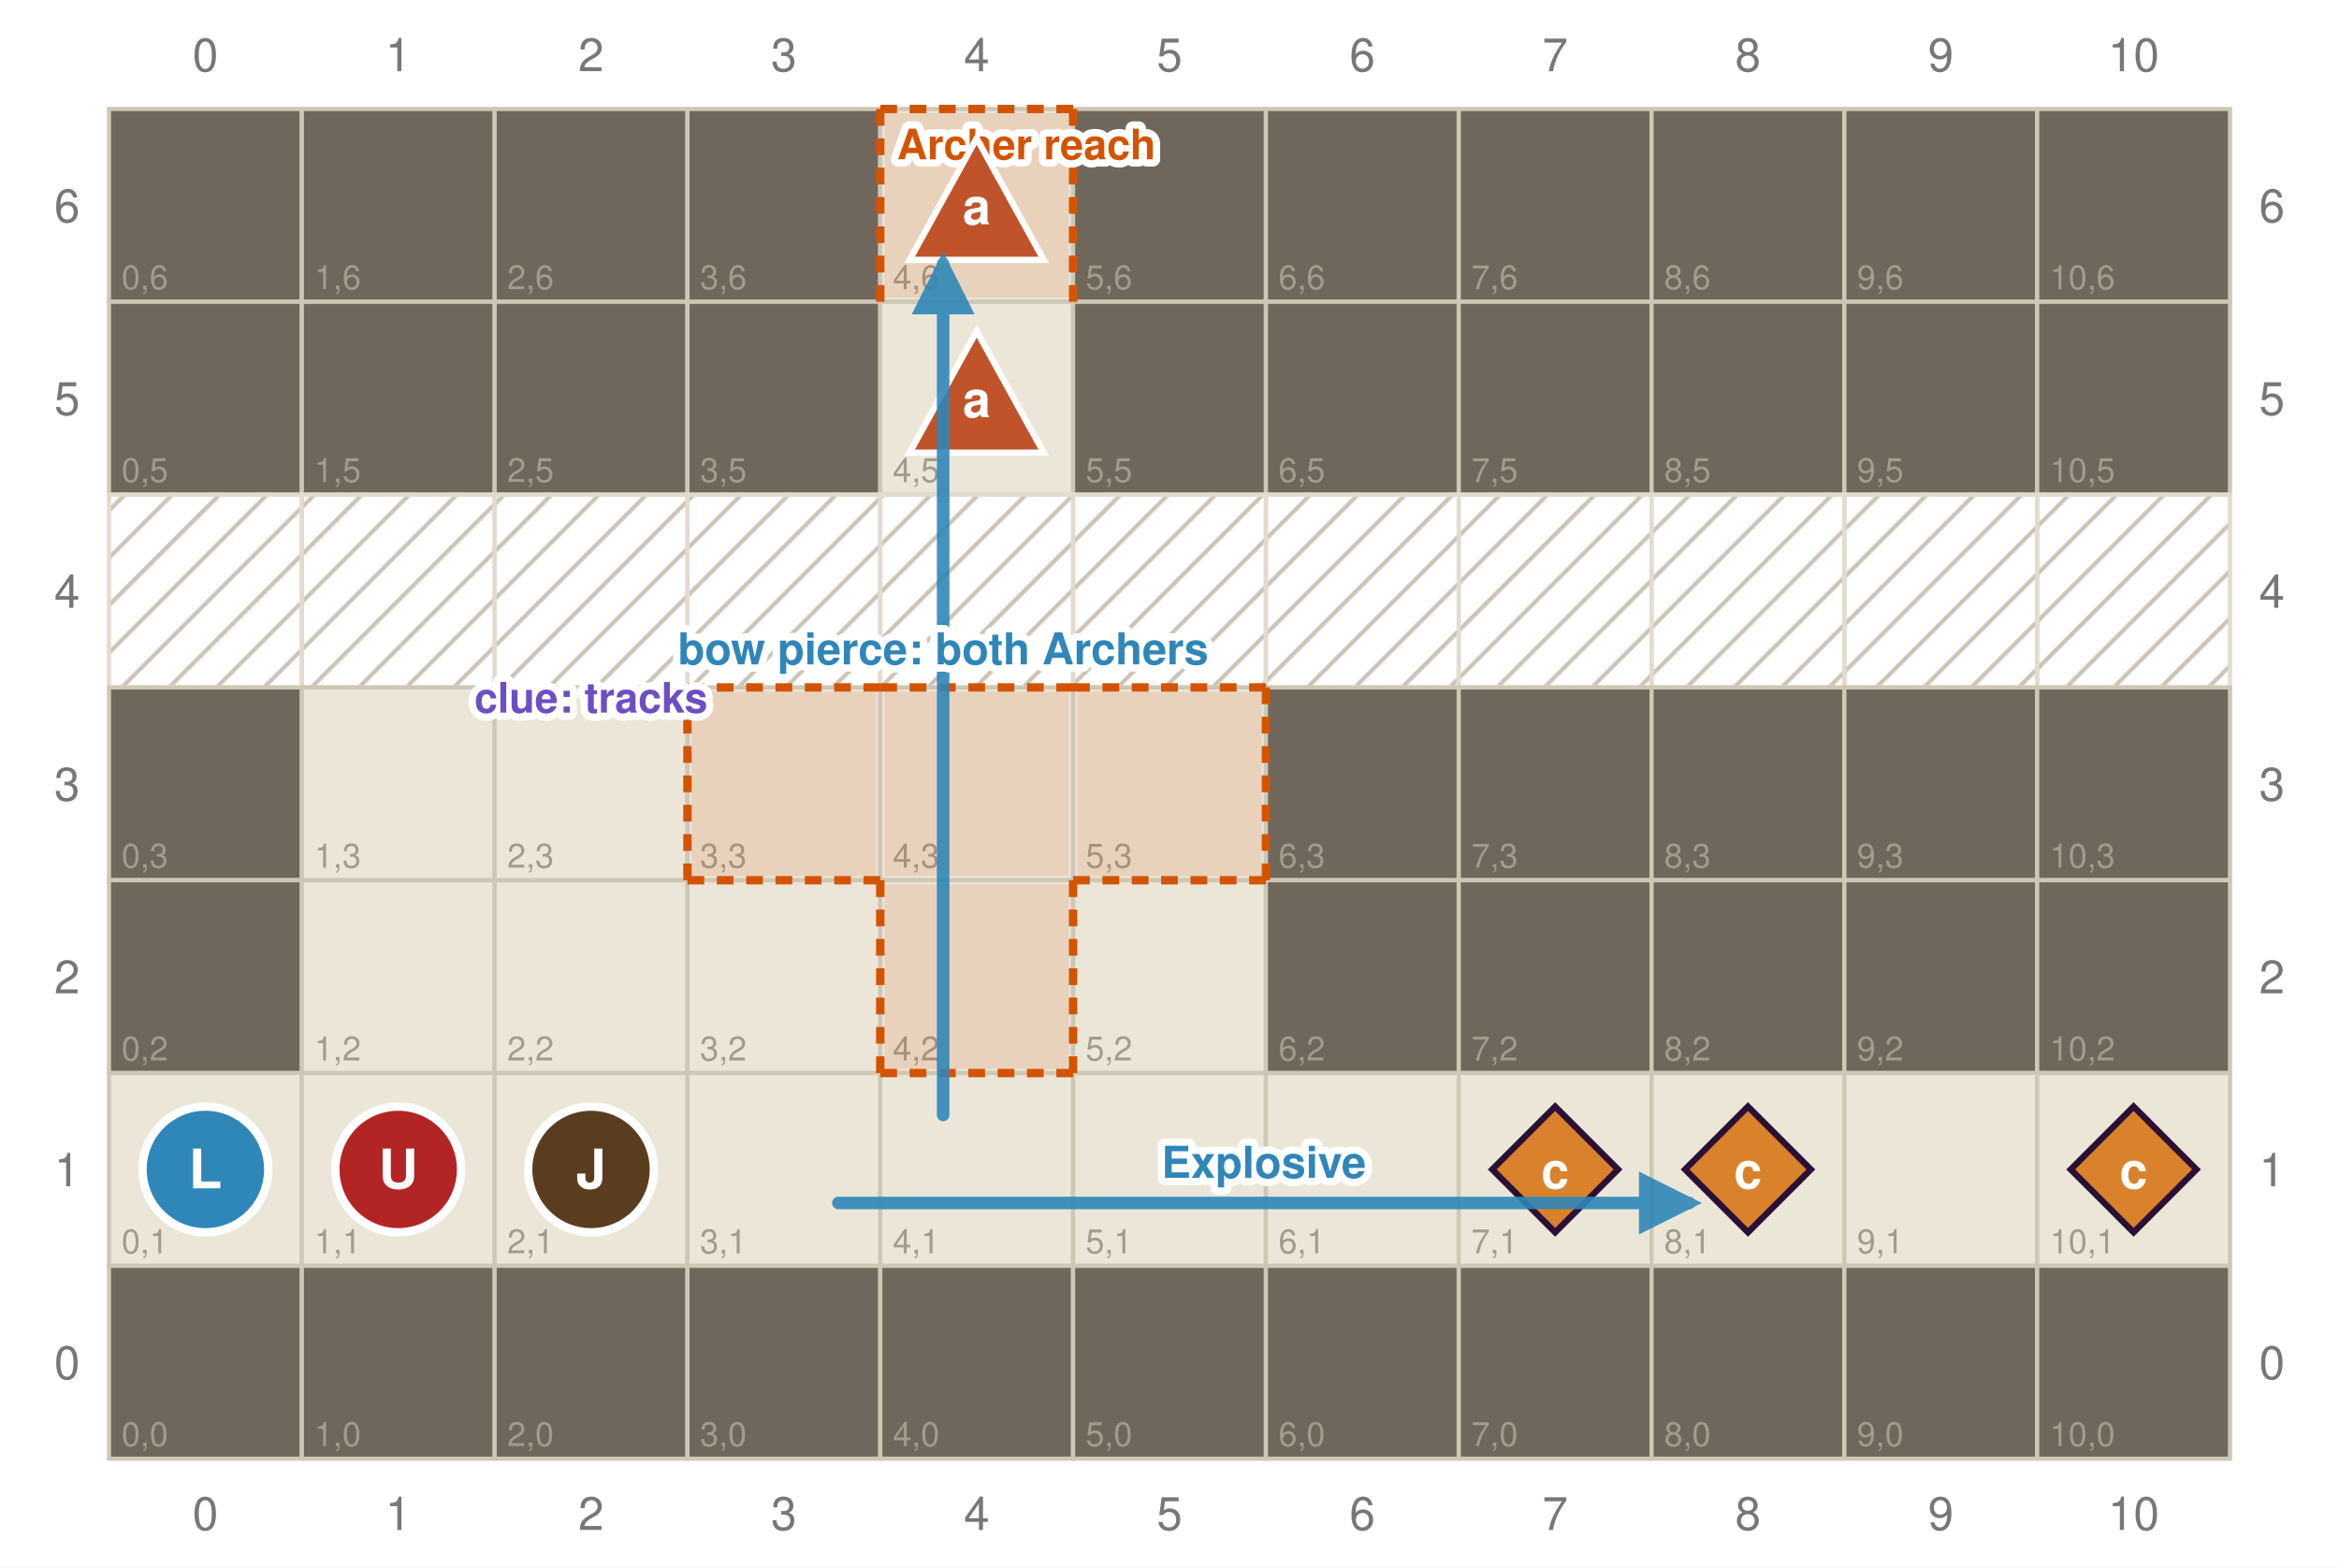
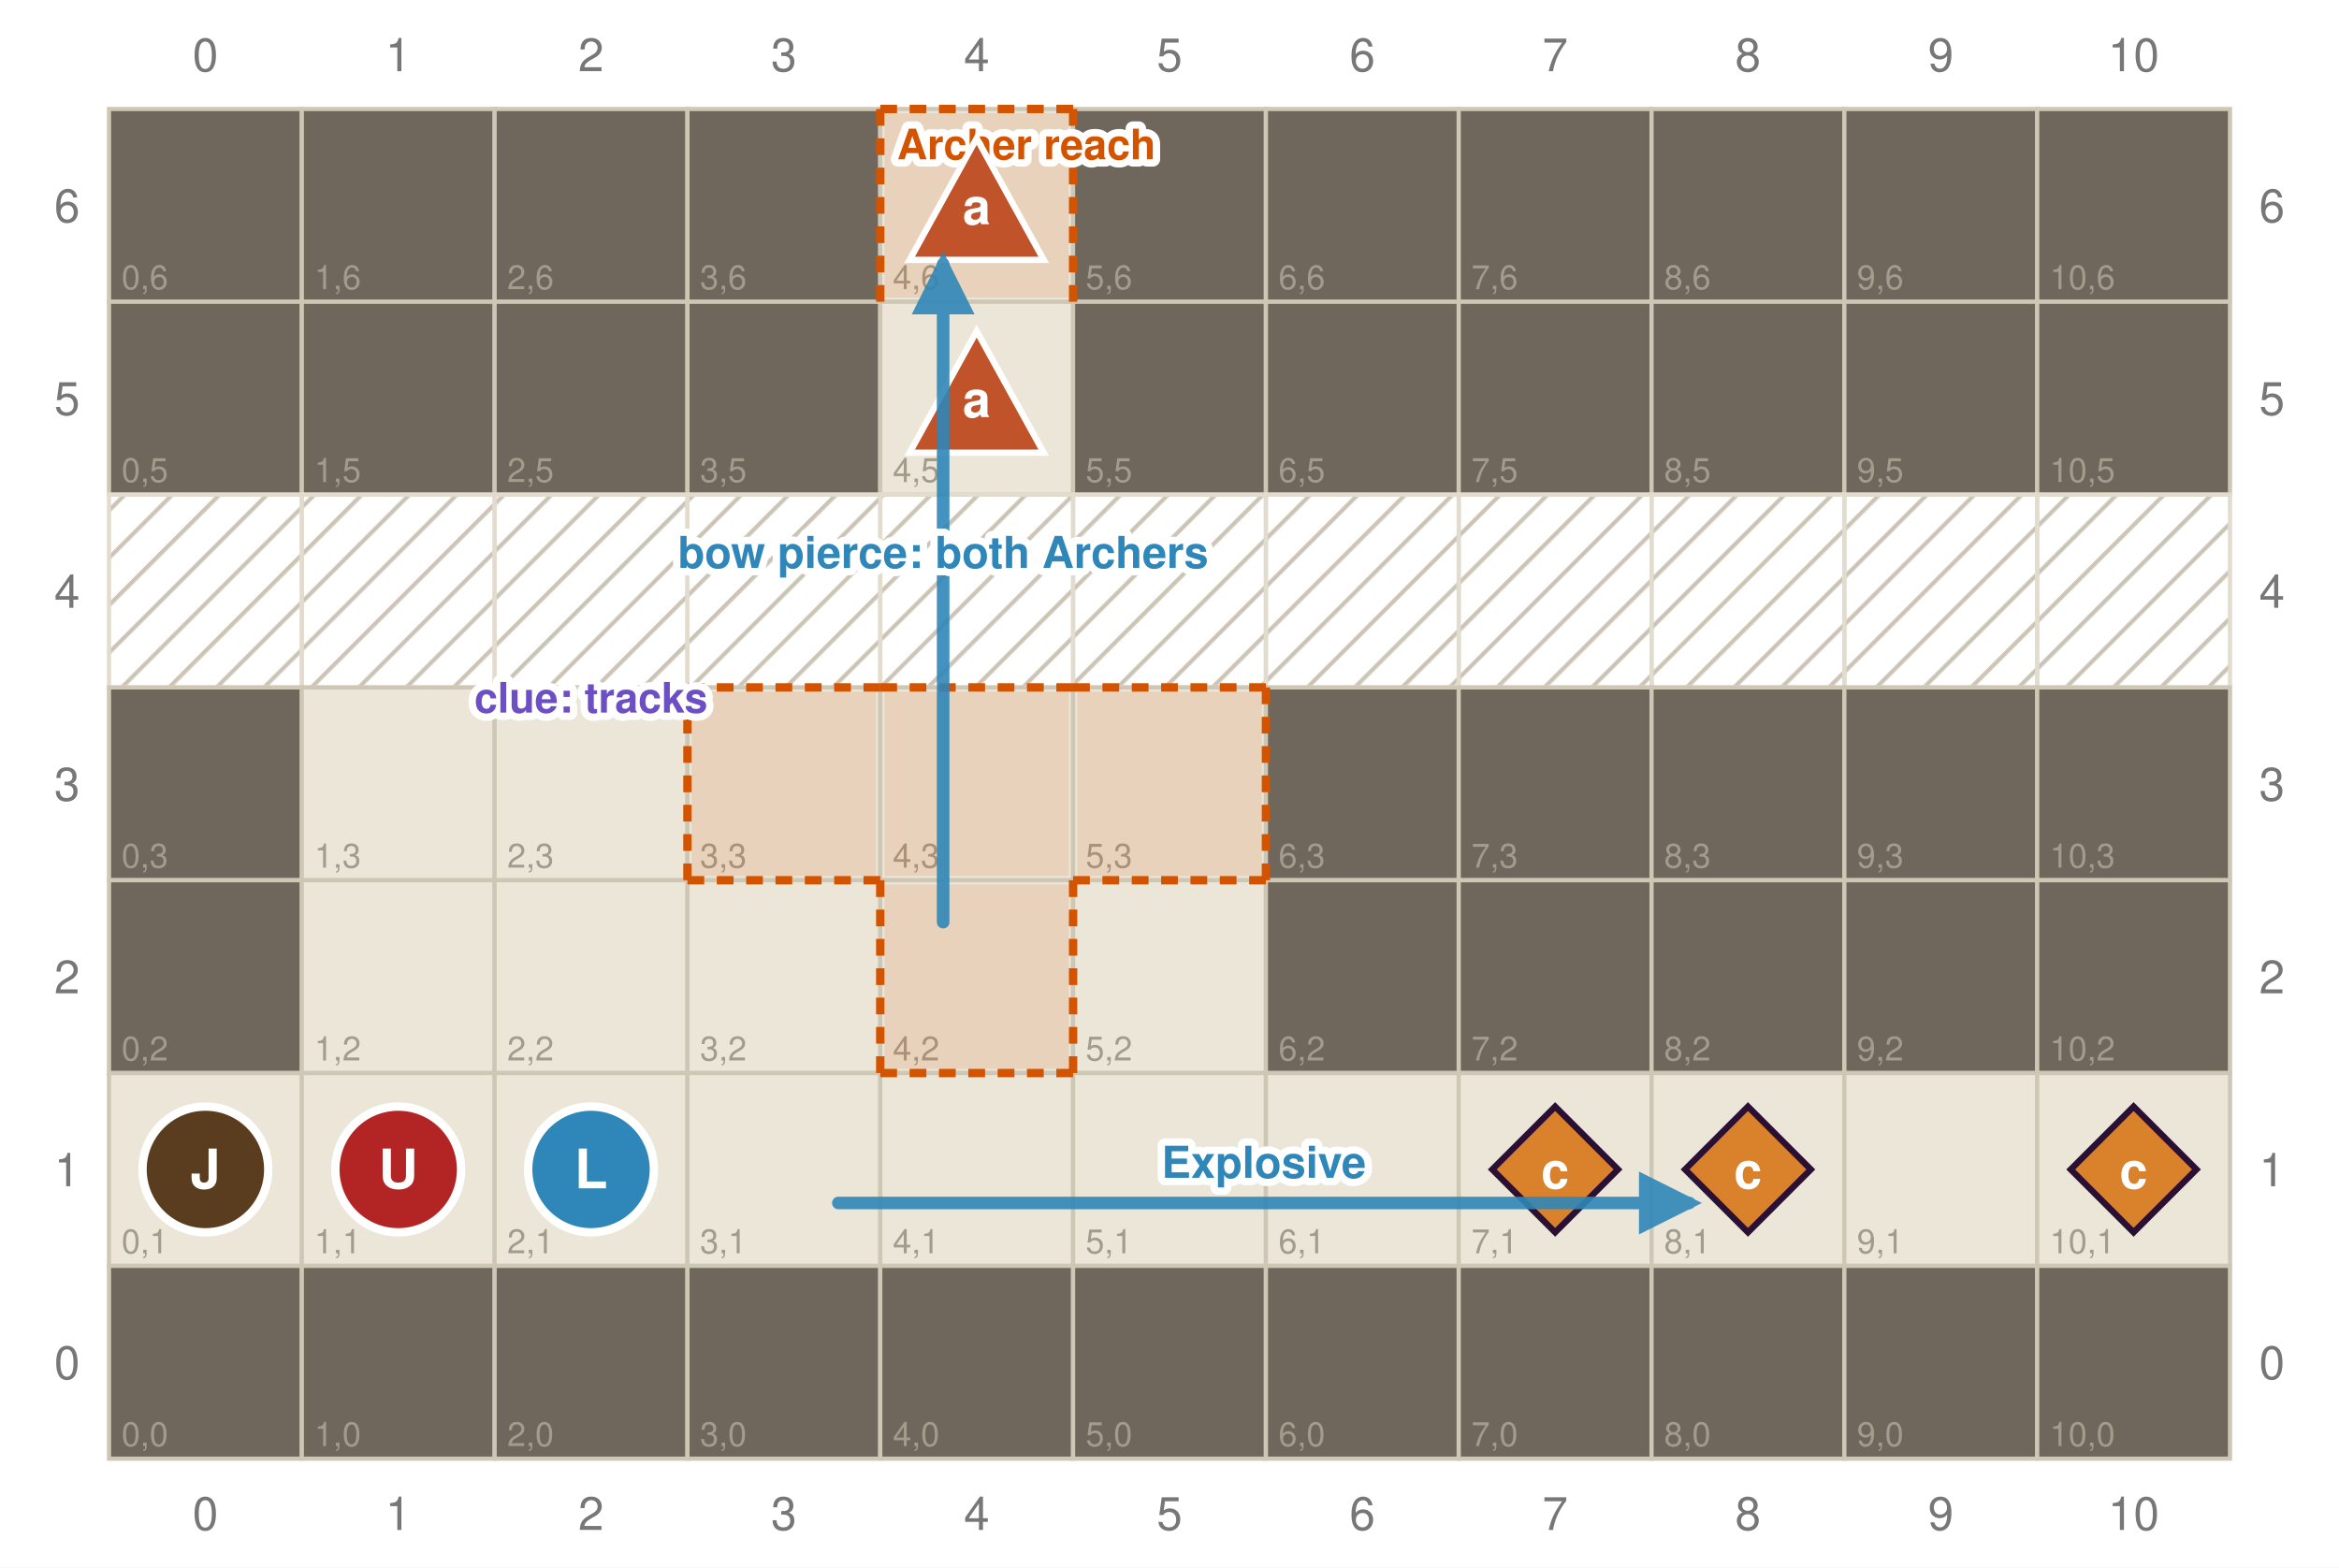
<svg xmlns="http://www.w3.org/2000/svg" viewBox="0 0 558 374" width="558" height="374">
  <defs>
    <marker id="ah" viewBox="0 0 10 10" refX="8" refY="5" markerWidth="5" markerHeight="5" orient="auto-start-reverse">
      <path d="M0,0 L10,5 L0,10 z" fill="context-stroke" />
    </marker>
    <pattern id="gap" width="8" height="8" patternUnits="userSpaceOnUse" patternTransform="rotate(45)">
      <line x1="0" y1="0" x2="0" y2="8" stroke="#c9c2b4" stroke-width="2" />
    </pattern>
  </defs>
  <rect width="558" height="374" fill="#ffffff" />
  <text x="49.0" y="17.0" font-size="11" text-anchor="middle" font-weight="normal" font-family="Segoe UI, Helvetica, Arial, sans-serif" fill="#777">0</text>
  <text x="49.0" y="365.0" font-size="11" text-anchor="middle" font-weight="normal" font-family="Segoe UI, Helvetica, Arial, sans-serif" fill="#777">0</text>
  <text x="95.0" y="17.0" font-size="11" text-anchor="middle" font-weight="normal" font-family="Segoe UI, Helvetica, Arial, sans-serif" fill="#777">1</text>
  <text x="95.0" y="365.0" font-size="11" text-anchor="middle" font-weight="normal" font-family="Segoe UI, Helvetica, Arial, sans-serif" fill="#777">1</text>
  <text x="141.0" y="17.0" font-size="11" text-anchor="middle" font-weight="normal" font-family="Segoe UI, Helvetica, Arial, sans-serif" fill="#777">2</text>
  <text x="141.0" y="365.0" font-size="11" text-anchor="middle" font-weight="normal" font-family="Segoe UI, Helvetica, Arial, sans-serif" fill="#777">2</text>
  <text x="187.0" y="17.0" font-size="11" text-anchor="middle" font-weight="normal" font-family="Segoe UI, Helvetica, Arial, sans-serif" fill="#777">3</text>
  <text x="187.0" y="365.0" font-size="11" text-anchor="middle" font-weight="normal" font-family="Segoe UI, Helvetica, Arial, sans-serif" fill="#777">3</text>
  <text x="233.0" y="17.0" font-size="11" text-anchor="middle" font-weight="normal" font-family="Segoe UI, Helvetica, Arial, sans-serif" fill="#777">4</text>
  <text x="233.0" y="365.0" font-size="11" text-anchor="middle" font-weight="normal" font-family="Segoe UI, Helvetica, Arial, sans-serif" fill="#777">4</text>
  <text x="279.0" y="17.0" font-size="11" text-anchor="middle" font-weight="normal" font-family="Segoe UI, Helvetica, Arial, sans-serif" fill="#777">5</text>
  <text x="279.0" y="365.0" font-size="11" text-anchor="middle" font-weight="normal" font-family="Segoe UI, Helvetica, Arial, sans-serif" fill="#777">5</text>
  <text x="325.0" y="17.0" font-size="11" text-anchor="middle" font-weight="normal" font-family="Segoe UI, Helvetica, Arial, sans-serif" fill="#777">6</text>
  <text x="325.0" y="365.0" font-size="11" text-anchor="middle" font-weight="normal" font-family="Segoe UI, Helvetica, Arial, sans-serif" fill="#777">6</text>
  <text x="371.0" y="17.0" font-size="11" text-anchor="middle" font-weight="normal" font-family="Segoe UI, Helvetica, Arial, sans-serif" fill="#777">7</text>
  <text x="371.0" y="365.0" font-size="11" text-anchor="middle" font-weight="normal" font-family="Segoe UI, Helvetica, Arial, sans-serif" fill="#777">7</text>
  <text x="417.0" y="17.0" font-size="11" text-anchor="middle" font-weight="normal" font-family="Segoe UI, Helvetica, Arial, sans-serif" fill="#777">8</text>
  <text x="417.0" y="365.0" font-size="11" text-anchor="middle" font-weight="normal" font-family="Segoe UI, Helvetica, Arial, sans-serif" fill="#777">8</text>
  <text x="463.0" y="17.0" font-size="11" text-anchor="middle" font-weight="normal" font-family="Segoe UI, Helvetica, Arial, sans-serif" fill="#777">9</text>
  <text x="463.0" y="365.0" font-size="11" text-anchor="middle" font-weight="normal" font-family="Segoe UI, Helvetica, Arial, sans-serif" fill="#777">9</text>
  <text x="509.0" y="17.0" font-size="11" text-anchor="middle" font-weight="normal" font-family="Segoe UI, Helvetica, Arial, sans-serif" fill="#777">10</text>
  <text x="509.0" y="365.0" font-size="11" text-anchor="middle" font-weight="normal" font-family="Segoe UI, Helvetica, Arial, sans-serif" fill="#777">10</text>
  <text x="16.0" y="329.0" font-size="11" text-anchor="middle" font-weight="normal" font-family="Segoe UI, Helvetica, Arial, sans-serif" fill="#777">0</text>
  <text x="542.0" y="329.0" font-size="11" text-anchor="middle" font-weight="normal" font-family="Segoe UI, Helvetica, Arial, sans-serif" fill="#777">0</text>
  <text x="16.0" y="283.0" font-size="11" text-anchor="middle" font-weight="normal" font-family="Segoe UI, Helvetica, Arial, sans-serif" fill="#777">1</text>
  <text x="542.0" y="283.0" font-size="11" text-anchor="middle" font-weight="normal" font-family="Segoe UI, Helvetica, Arial, sans-serif" fill="#777">1</text>
  <text x="16.0" y="237.0" font-size="11" text-anchor="middle" font-weight="normal" font-family="Segoe UI, Helvetica, Arial, sans-serif" fill="#777">2</text>
  <text x="542.0" y="237.0" font-size="11" text-anchor="middle" font-weight="normal" font-family="Segoe UI, Helvetica, Arial, sans-serif" fill="#777">2</text>
  <text x="16.0" y="191.0" font-size="11" text-anchor="middle" font-weight="normal" font-family="Segoe UI, Helvetica, Arial, sans-serif" fill="#777">3</text>
  <text x="542.0" y="191.0" font-size="11" text-anchor="middle" font-weight="normal" font-family="Segoe UI, Helvetica, Arial, sans-serif" fill="#777">3</text>
  <text x="16.0" y="145.0" font-size="11" text-anchor="middle" font-weight="normal" font-family="Segoe UI, Helvetica, Arial, sans-serif" fill="#777">4</text>
  <text x="542.0" y="145.0" font-size="11" text-anchor="middle" font-weight="normal" font-family="Segoe UI, Helvetica, Arial, sans-serif" fill="#777">4</text>
  <text x="16.0" y="99.0" font-size="11" text-anchor="middle" font-weight="normal" font-family="Segoe UI, Helvetica, Arial, sans-serif" fill="#777">5</text>
  <text x="542.0" y="99.0" font-size="11" text-anchor="middle" font-weight="normal" font-family="Segoe UI, Helvetica, Arial, sans-serif" fill="#777">5</text>
  <text x="16.0" y="53.0" font-size="11" text-anchor="middle" font-weight="normal" font-family="Segoe UI, Helvetica, Arial, sans-serif" fill="#777">6</text>
  <text x="542.0" y="53.0" font-size="11" text-anchor="middle" font-weight="normal" font-family="Segoe UI, Helvetica, Arial, sans-serif" fill="#777">6</text>
  <g>
    <rect x="26" y="26" width="46" height="46" fill="#6f675c" stroke="#cfc7b6" stroke-width="1" />
  </g>
  <text x="29.0" y="69.0" font-size="8" text-anchor="start" font-weight="normal" font-family="Segoe UI, Helvetica, Arial, sans-serif" fill="#a39b8c">0,6</text>
  <g>
    <rect x="72" y="26" width="46" height="46" fill="#6f675c" stroke="#cfc7b6" stroke-width="1" />
  </g>
  <text x="75.0" y="69.0" font-size="8" text-anchor="start" font-weight="normal" font-family="Segoe UI, Helvetica, Arial, sans-serif" fill="#a39b8c">1,6</text>
  <g>
    <rect x="118" y="26" width="46" height="46" fill="#6f675c" stroke="#cfc7b6" stroke-width="1" />
  </g>
  <text x="121.0" y="69.0" font-size="8" text-anchor="start" font-weight="normal" font-family="Segoe UI, Helvetica, Arial, sans-serif" fill="#a39b8c">2,6</text>
  <g>
    <rect x="164" y="26" width="46" height="46" fill="#6f675c" stroke="#cfc7b6" stroke-width="1" />
  </g>
  <text x="167.0" y="69.0" font-size="8" text-anchor="start" font-weight="normal" font-family="Segoe UI, Helvetica, Arial, sans-serif" fill="#a39b8c">3,6</text>
  <g>
    <rect x="210" y="26" width="46" height="46" fill="#ece6d8" stroke="#cfc7b6" stroke-width="1" />
  </g>
  <text x="213.0" y="69.0" font-size="8" text-anchor="start" font-weight="normal" font-family="Segoe UI, Helvetica, Arial, sans-serif" fill="#a39b8c">4,6</text>
  <g>
    <rect x="256" y="26" width="46" height="46" fill="#6f675c" stroke="#cfc7b6" stroke-width="1" />
  </g>
  <text x="259.0" y="69.0" font-size="8" text-anchor="start" font-weight="normal" font-family="Segoe UI, Helvetica, Arial, sans-serif" fill="#a39b8c">5,6</text>
  <g>
    <rect x="302" y="26" width="46" height="46" fill="#6f675c" stroke="#cfc7b6" stroke-width="1" />
  </g>
  <text x="305.0" y="69.0" font-size="8" text-anchor="start" font-weight="normal" font-family="Segoe UI, Helvetica, Arial, sans-serif" fill="#a39b8c">6,6</text>
  <g>
    <rect x="348" y="26" width="46" height="46" fill="#6f675c" stroke="#cfc7b6" stroke-width="1" />
  </g>
  <text x="351.0" y="69.0" font-size="8" text-anchor="start" font-weight="normal" font-family="Segoe UI, Helvetica, Arial, sans-serif" fill="#a39b8c">7,6</text>
  <g>
    <rect x="394" y="26" width="46" height="46" fill="#6f675c" stroke="#cfc7b6" stroke-width="1" />
  </g>
  <text x="397.0" y="69.0" font-size="8" text-anchor="start" font-weight="normal" font-family="Segoe UI, Helvetica, Arial, sans-serif" fill="#a39b8c">8,6</text>
  <g>
    <rect x="440" y="26" width="46" height="46" fill="#6f675c" stroke="#cfc7b6" stroke-width="1" />
  </g>
  <text x="443.0" y="69.0" font-size="8" text-anchor="start" font-weight="normal" font-family="Segoe UI, Helvetica, Arial, sans-serif" fill="#a39b8c">9,6</text>
  <g>
    <rect x="486" y="26" width="46" height="46" fill="#6f675c" stroke="#cfc7b6" stroke-width="1" />
  </g>
  <text x="489.0" y="69.0" font-size="8" text-anchor="start" font-weight="normal" font-family="Segoe UI, Helvetica, Arial, sans-serif" fill="#a39b8c">10,6</text>
  <g>
    <rect x="26" y="72" width="46" height="46" fill="#6f675c" stroke="#cfc7b6" stroke-width="1" />
  </g>
  <text x="29.0" y="115.0" font-size="8" text-anchor="start" font-weight="normal" font-family="Segoe UI, Helvetica, Arial, sans-serif" fill="#a39b8c">0,5</text>
  <g>
    <rect x="72" y="72" width="46" height="46" fill="#6f675c" stroke="#cfc7b6" stroke-width="1" />
  </g>
  <text x="75.0" y="115.0" font-size="8" text-anchor="start" font-weight="normal" font-family="Segoe UI, Helvetica, Arial, sans-serif" fill="#a39b8c">1,5</text>
  <g>
    <rect x="118" y="72" width="46" height="46" fill="#6f675c" stroke="#cfc7b6" stroke-width="1" />
  </g>
  <text x="121.0" y="115.0" font-size="8" text-anchor="start" font-weight="normal" font-family="Segoe UI, Helvetica, Arial, sans-serif" fill="#a39b8c">2,5</text>
  <g>
    <rect x="164" y="72" width="46" height="46" fill="#6f675c" stroke="#cfc7b6" stroke-width="1" />
  </g>
  <text x="167.0" y="115.0" font-size="8" text-anchor="start" font-weight="normal" font-family="Segoe UI, Helvetica, Arial, sans-serif" fill="#a39b8c">3,5</text>
  <g>
    <rect x="210" y="72" width="46" height="46" fill="#ece6d8" stroke="#cfc7b6" stroke-width="1" />
  </g>
  <text x="213.0" y="115.0" font-size="8" text-anchor="start" font-weight="normal" font-family="Segoe UI, Helvetica, Arial, sans-serif" fill="#a39b8c">4,5</text>
  <g>
    <rect x="256" y="72" width="46" height="46" fill="#6f675c" stroke="#cfc7b6" stroke-width="1" />
  </g>
  <text x="259.0" y="115.0" font-size="8" text-anchor="start" font-weight="normal" font-family="Segoe UI, Helvetica, Arial, sans-serif" fill="#a39b8c">5,5</text>
  <g>
    <rect x="302" y="72" width="46" height="46" fill="#6f675c" stroke="#cfc7b6" stroke-width="1" />
  </g>
  <text x="305.0" y="115.0" font-size="8" text-anchor="start" font-weight="normal" font-family="Segoe UI, Helvetica, Arial, sans-serif" fill="#a39b8c">6,5</text>
  <g>
    <rect x="348" y="72" width="46" height="46" fill="#6f675c" stroke="#cfc7b6" stroke-width="1" />
  </g>
  <text x="351.0" y="115.0" font-size="8" text-anchor="start" font-weight="normal" font-family="Segoe UI, Helvetica, Arial, sans-serif" fill="#a39b8c">7,5</text>
  <g>
    <rect x="394" y="72" width="46" height="46" fill="#6f675c" stroke="#cfc7b6" stroke-width="1" />
  </g>
  <text x="397.0" y="115.0" font-size="8" text-anchor="start" font-weight="normal" font-family="Segoe UI, Helvetica, Arial, sans-serif" fill="#a39b8c">8,5</text>
  <g>
    <rect x="440" y="72" width="46" height="46" fill="#6f675c" stroke="#cfc7b6" stroke-width="1" />
  </g>
  <text x="443.0" y="115.0" font-size="8" text-anchor="start" font-weight="normal" font-family="Segoe UI, Helvetica, Arial, sans-serif" fill="#a39b8c">9,5</text>
  <g>
    <rect x="486" y="72" width="46" height="46" fill="#6f675c" stroke="#cfc7b6" stroke-width="1" />
  </g>
  <text x="489.0" y="115.0" font-size="8" text-anchor="start" font-weight="normal" font-family="Segoe UI, Helvetica, Arial, sans-serif" fill="#a39b8c">10,5</text>
  <g>
    <rect x="26" y="118" width="46" height="46" fill="url(#gap)" stroke="#e2dccf" stroke-width="1" />
  </g>
  <g>
    <rect x="72" y="118" width="46" height="46" fill="url(#gap)" stroke="#e2dccf" stroke-width="1" />
  </g>
  <g>
    <rect x="118" y="118" width="46" height="46" fill="url(#gap)" stroke="#e2dccf" stroke-width="1" />
  </g>
  <g>
    <rect x="164" y="118" width="46" height="46" fill="url(#gap)" stroke="#e2dccf" stroke-width="1" />
  </g>
  <g>
    <rect x="210" y="118" width="46" height="46" fill="url(#gap)" stroke="#e2dccf" stroke-width="1" />
  </g>
  <g>
    <rect x="256" y="118" width="46" height="46" fill="url(#gap)" stroke="#e2dccf" stroke-width="1" />
  </g>
  <g>
    <rect x="302" y="118" width="46" height="46" fill="url(#gap)" stroke="#e2dccf" stroke-width="1" />
  </g>
  <g>
    <rect x="348" y="118" width="46" height="46" fill="url(#gap)" stroke="#e2dccf" stroke-width="1" />
  </g>
  <g>
    <rect x="394" y="118" width="46" height="46" fill="url(#gap)" stroke="#e2dccf" stroke-width="1" />
  </g>
  <g>
    <rect x="440" y="118" width="46" height="46" fill="url(#gap)" stroke="#e2dccf" stroke-width="1" />
  </g>
  <g>
    <rect x="486" y="118" width="46" height="46" fill="url(#gap)" stroke="#e2dccf" stroke-width="1" />
  </g>
  <g>
    <rect x="26" y="164" width="46" height="46" fill="#6f675c" stroke="#cfc7b6" stroke-width="1" />
  </g>
  <text x="29.0" y="207.0" font-size="8" text-anchor="start" font-weight="normal" font-family="Segoe UI, Helvetica, Arial, sans-serif" fill="#a39b8c">0,3</text>
  <g>
    <rect x="72" y="164" width="46" height="46" fill="#ece6d8" stroke="#cfc7b6" stroke-width="1" />
  </g>
  <text x="75.0" y="207.0" font-size="8" text-anchor="start" font-weight="normal" font-family="Segoe UI, Helvetica, Arial, sans-serif" fill="#a39b8c">1,3</text>
  <g>
    <rect x="118" y="164" width="46" height="46" fill="#ece6d8" stroke="#cfc7b6" stroke-width="1" />
  </g>
  <text x="121.0" y="207.0" font-size="8" text-anchor="start" font-weight="normal" font-family="Segoe UI, Helvetica, Arial, sans-serif" fill="#a39b8c">2,3</text>
  <g>
    <rect x="164" y="164" width="46" height="46" fill="#ece6d8" stroke="#cfc7b6" stroke-width="1" />
  </g>
  <text x="167.0" y="207.0" font-size="8" text-anchor="start" font-weight="normal" font-family="Segoe UI, Helvetica, Arial, sans-serif" fill="#a39b8c">3,3</text>
  <g>
    <rect x="210" y="164" width="46" height="46" fill="#ece6d8" stroke="#cfc7b6" stroke-width="1" />
  </g>
  <text x="213.0" y="207.0" font-size="8" text-anchor="start" font-weight="normal" font-family="Segoe UI, Helvetica, Arial, sans-serif" fill="#a39b8c">4,3</text>
  <g>
    <rect x="256" y="164" width="46" height="46" fill="#ece6d8" stroke="#cfc7b6" stroke-width="1" />
  </g>
  <text x="259.0" y="207.0" font-size="8" text-anchor="start" font-weight="normal" font-family="Segoe UI, Helvetica, Arial, sans-serif" fill="#a39b8c">5,3</text>
  <g>
    <rect x="302" y="164" width="46" height="46" fill="#6f675c" stroke="#cfc7b6" stroke-width="1" />
  </g>
  <text x="305.0" y="207.0" font-size="8" text-anchor="start" font-weight="normal" font-family="Segoe UI, Helvetica, Arial, sans-serif" fill="#a39b8c">6,3</text>
  <g>
    <rect x="348" y="164" width="46" height="46" fill="#6f675c" stroke="#cfc7b6" stroke-width="1" />
  </g>
  <text x="351.0" y="207.0" font-size="8" text-anchor="start" font-weight="normal" font-family="Segoe UI, Helvetica, Arial, sans-serif" fill="#a39b8c">7,3</text>
  <g>
    <rect x="394" y="164" width="46" height="46" fill="#6f675c" stroke="#cfc7b6" stroke-width="1" />
  </g>
  <text x="397.0" y="207.0" font-size="8" text-anchor="start" font-weight="normal" font-family="Segoe UI, Helvetica, Arial, sans-serif" fill="#a39b8c">8,3</text>
  <g>
    <rect x="440" y="164" width="46" height="46" fill="#6f675c" stroke="#cfc7b6" stroke-width="1" />
  </g>
  <text x="443.0" y="207.0" font-size="8" text-anchor="start" font-weight="normal" font-family="Segoe UI, Helvetica, Arial, sans-serif" fill="#a39b8c">9,3</text>
  <g>
    <rect x="486" y="164" width="46" height="46" fill="#6f675c" stroke="#cfc7b6" stroke-width="1" />
  </g>
  <text x="489.0" y="207.0" font-size="8" text-anchor="start" font-weight="normal" font-family="Segoe UI, Helvetica, Arial, sans-serif" fill="#a39b8c">10,3</text>
  <g>
    <rect x="26" y="210" width="46" height="46" fill="#6f675c" stroke="#cfc7b6" stroke-width="1" />
  </g>
  <text x="29.0" y="253.0" font-size="8" text-anchor="start" font-weight="normal" font-family="Segoe UI, Helvetica, Arial, sans-serif" fill="#a39b8c">0,2</text>
  <g>
    <rect x="72" y="210" width="46" height="46" fill="#ece6d8" stroke="#cfc7b6" stroke-width="1" />
  </g>
  <text x="75.0" y="253.0" font-size="8" text-anchor="start" font-weight="normal" font-family="Segoe UI, Helvetica, Arial, sans-serif" fill="#a39b8c">1,2</text>
  <g>
    <rect x="118" y="210" width="46" height="46" fill="#ece6d8" stroke="#cfc7b6" stroke-width="1" />
  </g>
  <text x="121.0" y="253.0" font-size="8" text-anchor="start" font-weight="normal" font-family="Segoe UI, Helvetica, Arial, sans-serif" fill="#a39b8c">2,2</text>
  <g>
    <rect x="164" y="210" width="46" height="46" fill="#ece6d8" stroke="#cfc7b6" stroke-width="1" />
  </g>
  <text x="167.0" y="253.0" font-size="8" text-anchor="start" font-weight="normal" font-family="Segoe UI, Helvetica, Arial, sans-serif" fill="#a39b8c">3,2</text>
  <g>
    <rect x="210" y="210" width="46" height="46" fill="#ece6d8" stroke="#cfc7b6" stroke-width="1" />
  </g>
  <text x="213.0" y="253.0" font-size="8" text-anchor="start" font-weight="normal" font-family="Segoe UI, Helvetica, Arial, sans-serif" fill="#a39b8c">4,2</text>
  <g>
    <rect x="256" y="210" width="46" height="46" fill="#ece6d8" stroke="#cfc7b6" stroke-width="1" />
  </g>
  <text x="259.0" y="253.0" font-size="8" text-anchor="start" font-weight="normal" font-family="Segoe UI, Helvetica, Arial, sans-serif" fill="#a39b8c">5,2</text>
  <g>
    <rect x="302" y="210" width="46" height="46" fill="#6f675c" stroke="#cfc7b6" stroke-width="1" />
  </g>
  <text x="305.0" y="253.0" font-size="8" text-anchor="start" font-weight="normal" font-family="Segoe UI, Helvetica, Arial, sans-serif" fill="#a39b8c">6,2</text>
  <g>
    <rect x="348" y="210" width="46" height="46" fill="#6f675c" stroke="#cfc7b6" stroke-width="1" />
  </g>
  <text x="351.0" y="253.0" font-size="8" text-anchor="start" font-weight="normal" font-family="Segoe UI, Helvetica, Arial, sans-serif" fill="#a39b8c">7,2</text>
  <g>
    <rect x="394" y="210" width="46" height="46" fill="#6f675c" stroke="#cfc7b6" stroke-width="1" />
  </g>
  <text x="397.0" y="253.0" font-size="8" text-anchor="start" font-weight="normal" font-family="Segoe UI, Helvetica, Arial, sans-serif" fill="#a39b8c">8,2</text>
  <g>
    <rect x="440" y="210" width="46" height="46" fill="#6f675c" stroke="#cfc7b6" stroke-width="1" />
  </g>
  <text x="443.0" y="253.0" font-size="8" text-anchor="start" font-weight="normal" font-family="Segoe UI, Helvetica, Arial, sans-serif" fill="#a39b8c">9,2</text>
  <g>
    <rect x="486" y="210" width="46" height="46" fill="#6f675c" stroke="#cfc7b6" stroke-width="1" />
  </g>
  <text x="489.0" y="253.0" font-size="8" text-anchor="start" font-weight="normal" font-family="Segoe UI, Helvetica, Arial, sans-serif" fill="#a39b8c">10,2</text>
  <g>
    <rect x="26" y="256" width="46" height="46" fill="#ece6d8" stroke="#cfc7b6" stroke-width="1" />
  </g>
  <text x="29.0" y="299.0" font-size="8" text-anchor="start" font-weight="normal" font-family="Segoe UI, Helvetica, Arial, sans-serif" fill="#a39b8c">0,1</text>
  <g>
    <rect x="72" y="256" width="46" height="46" fill="#ece6d8" stroke="#cfc7b6" stroke-width="1" />
  </g>
  <text x="75.0" y="299.0" font-size="8" text-anchor="start" font-weight="normal" font-family="Segoe UI, Helvetica, Arial, sans-serif" fill="#a39b8c">1,1</text>
  <g>
    <rect x="118" y="256" width="46" height="46" fill="#ece6d8" stroke="#cfc7b6" stroke-width="1" />
  </g>
  <text x="121.0" y="299.0" font-size="8" text-anchor="start" font-weight="normal" font-family="Segoe UI, Helvetica, Arial, sans-serif" fill="#a39b8c">2,1</text>
  <g>
    <rect x="164" y="256" width="46" height="46" fill="#ece6d8" stroke="#cfc7b6" stroke-width="1" />
  </g>
  <text x="167.0" y="299.0" font-size="8" text-anchor="start" font-weight="normal" font-family="Segoe UI, Helvetica, Arial, sans-serif" fill="#a39b8c">3,1</text>
  <g>
    <rect x="210" y="256" width="46" height="46" fill="#ece6d8" stroke="#cfc7b6" stroke-width="1" />
  </g>
  <text x="213.0" y="299.0" font-size="8" text-anchor="start" font-weight="normal" font-family="Segoe UI, Helvetica, Arial, sans-serif" fill="#a39b8c">4,1</text>
  <g>
    <rect x="256" y="256" width="46" height="46" fill="#ece6d8" stroke="#cfc7b6" stroke-width="1" />
  </g>
  <text x="259.0" y="299.0" font-size="8" text-anchor="start" font-weight="normal" font-family="Segoe UI, Helvetica, Arial, sans-serif" fill="#a39b8c">5,1</text>
  <g>
    <rect x="302" y="256" width="46" height="46" fill="#ece6d8" stroke="#cfc7b6" stroke-width="1" />
  </g>
  <text x="305.0" y="299.0" font-size="8" text-anchor="start" font-weight="normal" font-family="Segoe UI, Helvetica, Arial, sans-serif" fill="#a39b8c">6,1</text>
  <g>
    <rect x="348" y="256" width="46" height="46" fill="#ece6d8" stroke="#cfc7b6" stroke-width="1" />
  </g>
  <text x="351.0" y="299.0" font-size="8" text-anchor="start" font-weight="normal" font-family="Segoe UI, Helvetica, Arial, sans-serif" fill="#a39b8c">7,1</text>
  <g>
    <rect x="394" y="256" width="46" height="46" fill="#ece6d8" stroke="#cfc7b6" stroke-width="1" />
  </g>
  <text x="397.0" y="299.0" font-size="8" text-anchor="start" font-weight="normal" font-family="Segoe UI, Helvetica, Arial, sans-serif" fill="#a39b8c">8,1</text>
  <g>
    <rect x="440" y="256" width="46" height="46" fill="#ece6d8" stroke="#cfc7b6" stroke-width="1" />
  </g>
  <text x="443.0" y="299.0" font-size="8" text-anchor="start" font-weight="normal" font-family="Segoe UI, Helvetica, Arial, sans-serif" fill="#a39b8c">9,1</text>
  <g>
    <rect x="486" y="256" width="46" height="46" fill="#ece6d8" stroke="#cfc7b6" stroke-width="1" />
  </g>
  <text x="489.0" y="299.0" font-size="8" text-anchor="start" font-weight="normal" font-family="Segoe UI, Helvetica, Arial, sans-serif" fill="#a39b8c">10,1</text>
  <g>
    <rect x="26" y="302" width="46" height="46" fill="#6f675c" stroke="#cfc7b6" stroke-width="1" />
  </g>
  <text x="29.0" y="345.0" font-size="8" text-anchor="start" font-weight="normal" font-family="Segoe UI, Helvetica, Arial, sans-serif" fill="#a39b8c">0,0</text>
  <g>
    <rect x="72" y="302" width="46" height="46" fill="#6f675c" stroke="#cfc7b6" stroke-width="1" />
  </g>
  <text x="75.0" y="345.0" font-size="8" text-anchor="start" font-weight="normal" font-family="Segoe UI, Helvetica, Arial, sans-serif" fill="#a39b8c">1,0</text>
  <g>
    <rect x="118" y="302" width="46" height="46" fill="#6f675c" stroke="#cfc7b6" stroke-width="1" />
  </g>
  <text x="121.0" y="345.0" font-size="8" text-anchor="start" font-weight="normal" font-family="Segoe UI, Helvetica, Arial, sans-serif" fill="#a39b8c">2,0</text>
  <g>
    <rect x="164" y="302" width="46" height="46" fill="#6f675c" stroke="#cfc7b6" stroke-width="1" />
  </g>
  <text x="167.0" y="345.0" font-size="8" text-anchor="start" font-weight="normal" font-family="Segoe UI, Helvetica, Arial, sans-serif" fill="#a39b8c">3,0</text>
  <g>
    <rect x="210" y="302" width="46" height="46" fill="#6f675c" stroke="#cfc7b6" stroke-width="1" />
  </g>
  <text x="213.0" y="345.0" font-size="8" text-anchor="start" font-weight="normal" font-family="Segoe UI, Helvetica, Arial, sans-serif" fill="#a39b8c">4,0</text>
  <g>
    <rect x="256" y="302" width="46" height="46" fill="#6f675c" stroke="#cfc7b6" stroke-width="1" />
  </g>
  <text x="259.0" y="345.0" font-size="8" text-anchor="start" font-weight="normal" font-family="Segoe UI, Helvetica, Arial, sans-serif" fill="#a39b8c">5,0</text>
  <g>
    <rect x="302" y="302" width="46" height="46" fill="#6f675c" stroke="#cfc7b6" stroke-width="1" />
  </g>
  <text x="305.0" y="345.0" font-size="8" text-anchor="start" font-weight="normal" font-family="Segoe UI, Helvetica, Arial, sans-serif" fill="#a39b8c">6,0</text>
  <g>
    <rect x="348" y="302" width="46" height="46" fill="#6f675c" stroke="#cfc7b6" stroke-width="1" />
  </g>
  <text x="351.0" y="345.0" font-size="8" text-anchor="start" font-weight="normal" font-family="Segoe UI, Helvetica, Arial, sans-serif" fill="#a39b8c">7,0</text>
  <g>
    <rect x="394" y="302" width="46" height="46" fill="#6f675c" stroke="#cfc7b6" stroke-width="1" />
  </g>
  <text x="397.0" y="345.0" font-size="8" text-anchor="start" font-weight="normal" font-family="Segoe UI, Helvetica, Arial, sans-serif" fill="#a39b8c">8,0</text>
  <g>
    <rect x="440" y="302" width="46" height="46" fill="#6f675c" stroke="#cfc7b6" stroke-width="1" />
  </g>
  <text x="443.0" y="345.0" font-size="8" text-anchor="start" font-weight="normal" font-family="Segoe UI, Helvetica, Arial, sans-serif" fill="#a39b8c">9,0</text>
  <g>
    <rect x="486" y="302" width="46" height="46" fill="#6f675c" stroke="#cfc7b6" stroke-width="1" />
  </g>
  <text x="489.0" y="345.0" font-size="8" text-anchor="start" font-weight="normal" font-family="Segoe UI, Helvetica, Arial, sans-serif" fill="#a39b8c">10,0</text>
  <rect x="211" y="27" width="44" height="44" fill="#d35400" fill-opacity="0.13" />
  <rect x="165" y="165" width="44" height="44" fill="#d35400" fill-opacity="0.13" />
  <rect x="211" y="165" width="44" height="44" fill="#d35400" fill-opacity="0.13" />
  <rect x="257" y="165" width="44" height="44" fill="#d35400" fill-opacity="0.13" />
  <rect x="211" y="211" width="44" height="44" fill="#d35400" fill-opacity="0.13" />
  <line x1="210" y1="26" x2="256" y2="26" stroke="#d35400" stroke-width="2" stroke-dasharray="4 3" />
  <line x1="210" y1="26" x2="210" y2="72" stroke="#d35400" stroke-width="2" stroke-dasharray="4 3" />
  <line x1="256" y1="26" x2="256" y2="72" stroke="#d35400" stroke-width="2" stroke-dasharray="4 3" />
  <line x1="164" y1="164" x2="210" y2="164" stroke="#d35400" stroke-width="2" stroke-dasharray="4 3" />
  <line x1="164" y1="210" x2="210" y2="210" stroke="#d35400" stroke-width="2" stroke-dasharray="4 3" />
  <line x1="164" y1="164" x2="164" y2="210" stroke="#d35400" stroke-width="2" stroke-dasharray="4 3" />
  <line x1="210" y1="164" x2="256" y2="164" stroke="#d35400" stroke-width="2" stroke-dasharray="4 3" />
  <line x1="256" y1="164" x2="302" y2="164" stroke="#d35400" stroke-width="2" stroke-dasharray="4 3" />
  <line x1="256" y1="210" x2="302" y2="210" stroke="#d35400" stroke-width="2" stroke-dasharray="4 3" />
  <line x1="302" y1="164" x2="302" y2="210" stroke="#d35400" stroke-width="2" stroke-dasharray="4 3" />
  <line x1="210" y1="256" x2="256" y2="256" stroke="#d35400" stroke-width="2" stroke-dasharray="4 3" />
  <line x1="210" y1="210" x2="210" y2="256" stroke="#d35400" stroke-width="2" stroke-dasharray="4 3" />
  <line x1="256" y1="210" x2="256" y2="256" stroke="#d35400" stroke-width="2" stroke-dasharray="4 3" />
  <text x="214.0" y="38.0" font-size="10" text-anchor="start" font-weight="bold" font-family="Segoe UI, Helvetica, Arial, sans-serif" fill="#ffffff" stroke="#ffffff" stroke-width="3.5" stroke-linejoin="round">Archer reach</text>
  <text x="214.0" y="38.0" font-size="10" text-anchor="start" font-weight="bold" font-family="Segoe UI, Helvetica, Arial, sans-serif" fill="#d35400">Archer reach</text>
  <g>
    <path d="M233.0,33.0 L249.0,62.0 L217.0,62.0 z" fill="#c0532a" stroke="#fff" stroke-width="1.5" />
  </g>
  <text x="233.0" y="53.5" font-size="12" text-anchor="middle" font-weight="bold" font-family="Segoe UI, Helvetica, Arial, sans-serif" fill="#fff">a</text>
  <g>
    <path d="M233.0,79.0 L249.0,108.0 L217.0,108.0 z" fill="#c0532a" stroke="#fff" stroke-width="1.5" />
  </g>
  <text x="233.0" y="99.5" font-size="12" text-anchor="middle" font-weight="bold" font-family="Segoe UI, Helvetica, Arial, sans-serif" fill="#fff">a</text>
  <g>
-     <circle cx="49.0" cy="279.0" r="15" fill="#2f86b8" stroke="#fff" stroke-width="2" />
-   </g>
-   <text x="49.0" y="283.5" font-size="13" text-anchor="middle" font-weight="bold" font-family="Segoe UI, Helvetica, Arial, sans-serif" fill="#fff">L</text>
+     <circle cx="49.0" cy="279.0" r="15" fill="#5a3d1f" stroke="#fff" stroke-width="2" />
+   </g>
+   <text x="49.0" y="283.5" font-size="13" text-anchor="middle" font-weight="bold" font-family="Segoe UI, Helvetica, Arial, sans-serif" fill="#fff">J</text>
  <g>
    <circle cx="95.0" cy="279.0" r="15" fill="#b32424" stroke="#fff" stroke-width="2" />
  </g>
  <text x="95.0" y="283.5" font-size="13" text-anchor="middle" font-weight="bold" font-family="Segoe UI, Helvetica, Arial, sans-serif" fill="#fff">U</text>
  <g>
-     <circle cx="141.0" cy="279.0" r="15" fill="#5a3d1f" stroke="#fff" stroke-width="2" />
-   </g>
-   <text x="141.0" y="283.5" font-size="13" text-anchor="middle" font-weight="bold" font-family="Segoe UI, Helvetica, Arial, sans-serif" fill="#fff">J</text>
+     <circle cx="141.0" cy="279.0" r="15" fill="#2f86b8" stroke="#fff" stroke-width="2" />
+   </g>
+   <text x="141.0" y="283.5" font-size="13" text-anchor="middle" font-weight="bold" font-family="Segoe UI, Helvetica, Arial, sans-serif" fill="#fff">L</text>
  <g>
    <path d="M371.0,264.0 L386.0,279.0 L371.0,294.0 L356.0,279.0 z" fill="#d9822b" stroke="#2b1035" stroke-width="1.5" />
  </g>
  <text x="371.0" y="283.5" font-size="12" text-anchor="middle" font-weight="bold" font-family="Segoe UI, Helvetica, Arial, sans-serif" fill="#fff">c</text>
  <g>
    <path d="M417.0,264.0 L432.0,279.0 L417.0,294.0 L402.0,279.0 z" fill="#d9822b" stroke="#2b1035" stroke-width="1.5" />
  </g>
  <text x="417.0" y="283.5" font-size="12" text-anchor="middle" font-weight="bold" font-family="Segoe UI, Helvetica, Arial, sans-serif" fill="#fff">c</text>
  <g>
    <path d="M509.0,264.0 L524.0,279.0 L509.0,294.0 L494.0,279.0 z" fill="#d9822b" stroke="#2b1035" stroke-width="1.5" />
  </g>
  <text x="509.0" y="283.5" font-size="12" text-anchor="middle" font-weight="bold" font-family="Segoe UI, Helvetica, Arial, sans-serif" fill="#fff">c</text>
-   <polyline points="225.0,266.0 225.0,63.0" fill="none" stroke="#2f86b8" stroke-width="3" stroke-linecap="round" stroke-linejoin="round" marker-end="url(#ah)" opacity="0.9" />
-   <text x="225.0" y="158.5" font-size="10.5" text-anchor="middle" font-weight="bold" font-family="Segoe UI, Helvetica, Arial, sans-serif" fill="#ffffff" stroke="#ffffff" stroke-width="3.5" stroke-linejoin="round">bow pierce: both Archers</text>
-   <text x="225.0" y="158.5" font-size="10.5" text-anchor="middle" font-weight="bold" font-family="Segoe UI, Helvetica, Arial, sans-serif" fill="#2f86b8">bow pierce: both Archers</text>
+   <polyline points="225.0,220.0 225.0,63.0" fill="none" stroke="#2f86b8" stroke-width="3" stroke-linecap="round" stroke-linejoin="round" marker-end="url(#ah)" opacity="0.9" />
+   <text x="225.0" y="135.5" font-size="10.5" text-anchor="middle" font-weight="bold" font-family="Segoe UI, Helvetica, Arial, sans-serif" fill="#ffffff" stroke="#ffffff" stroke-width="3.5" stroke-linejoin="round">bow pierce: both Archers</text>
+   <text x="225.0" y="135.5" font-size="10.5" text-anchor="middle" font-weight="bold" font-family="Segoe UI, Helvetica, Arial, sans-serif" fill="#2f86b8">bow pierce: both Archers</text>
  <polyline points="200.0,287.0 403.0,287.0" fill="none" stroke="#2f86b8" stroke-width="3" stroke-linecap="round" stroke-linejoin="round" marker-end="url(#ah)" opacity="0.9" />
  <text x="301.5" y="281.0" font-size="10.5" text-anchor="middle" font-weight="bold" font-family="Segoe UI, Helvetica, Arial, sans-serif" fill="#ffffff" stroke="#ffffff" stroke-width="3.5" stroke-linejoin="round">Explosive</text>
  <text x="301.5" y="281.0" font-size="10.5" text-anchor="middle" font-weight="bold" font-family="Segoe UI, Helvetica, Arial, sans-serif" fill="#2f86b8">Explosive</text>
  <text x="141.0" y="170.0" font-size="10" text-anchor="middle" font-weight="bold" font-family="Segoe UI, Helvetica, Arial, sans-serif" fill="#ffffff" stroke="#ffffff" stroke-width="3.5" stroke-linejoin="round">clue: tracks</text>
  <text x="141.0" y="170.0" font-size="10" text-anchor="middle" font-weight="bold" font-family="Segoe UI, Helvetica, Arial, sans-serif" fill="#6c4fc4">clue: tracks</text>
</svg>
